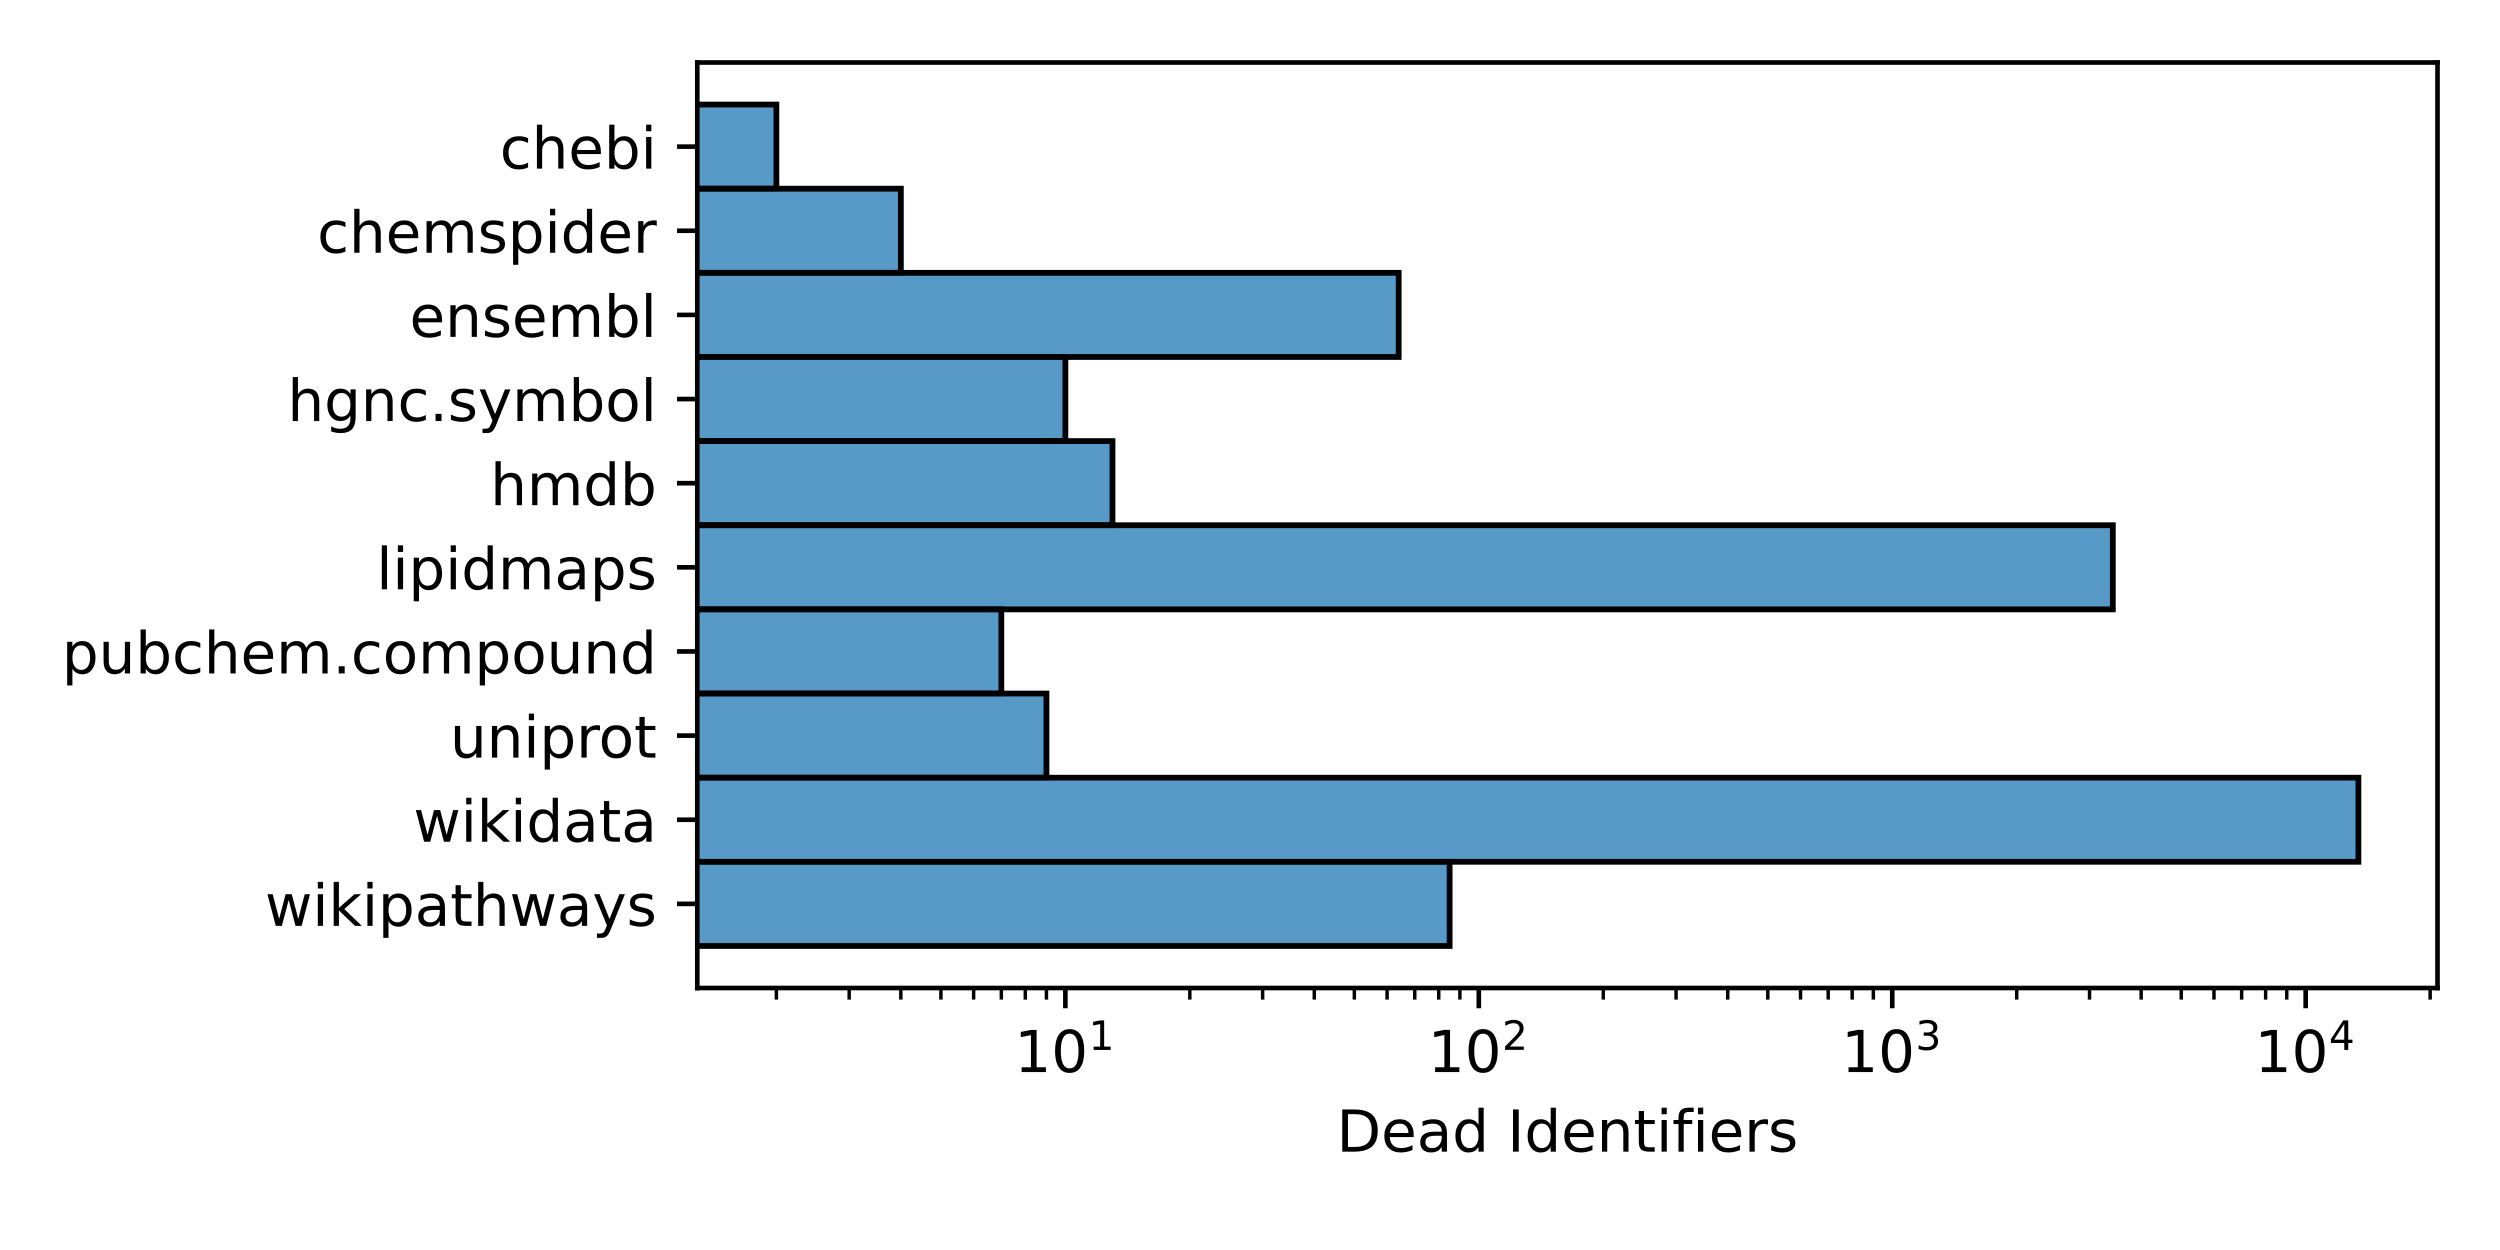
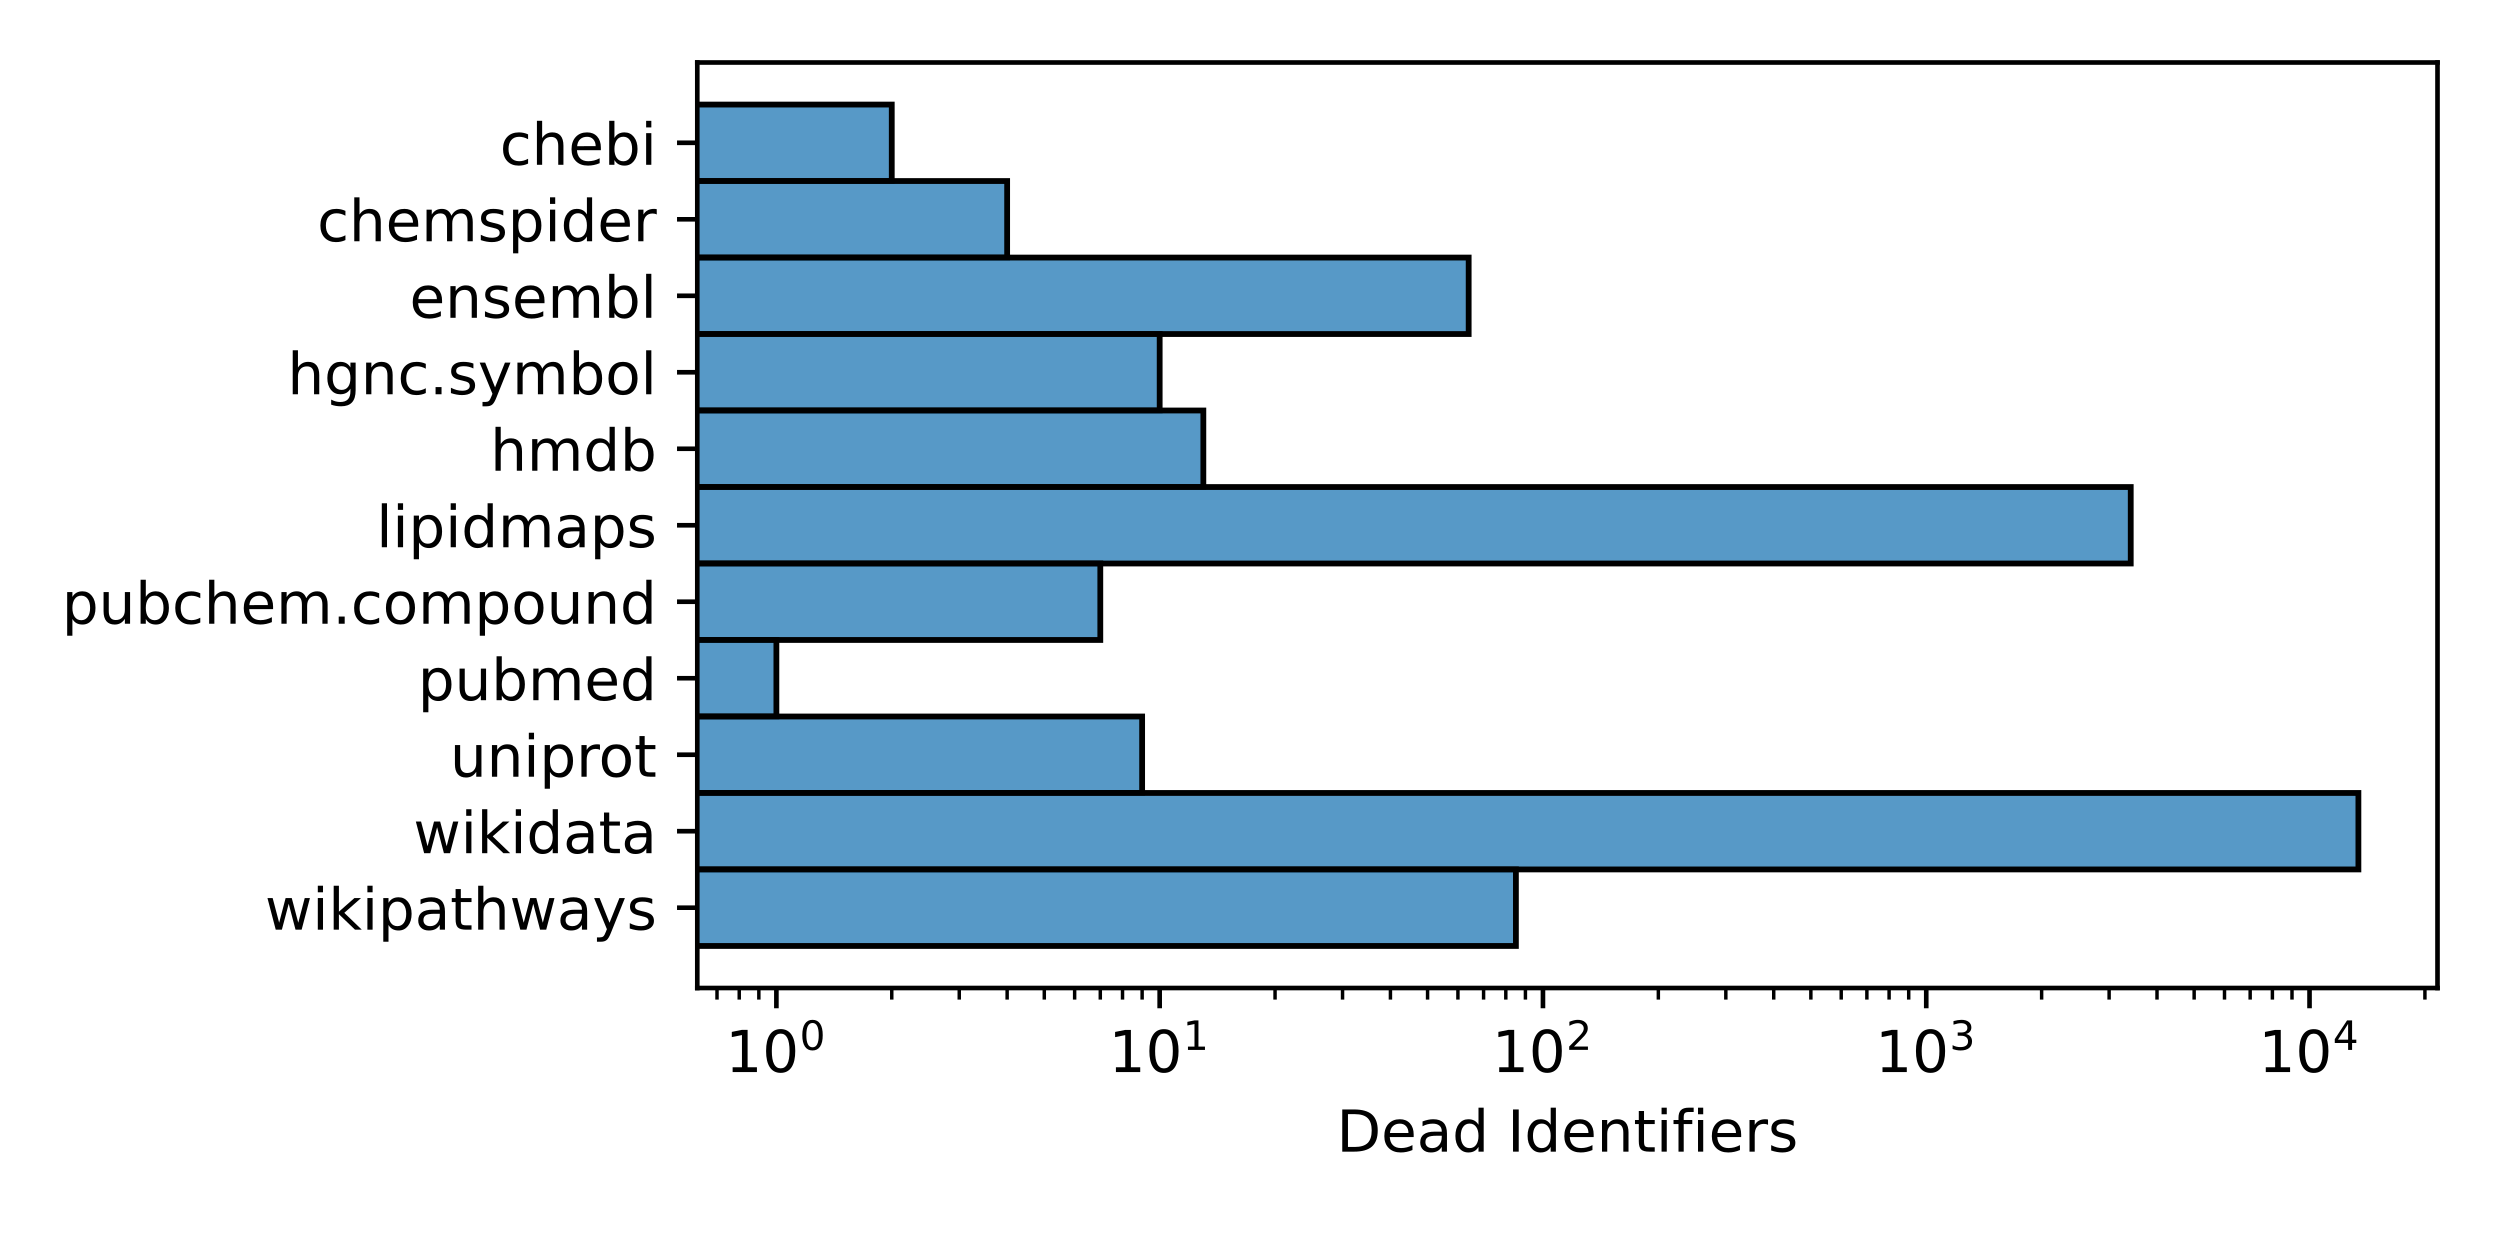
<svg xmlns="http://www.w3.org/2000/svg" xmlns:xlink="http://www.w3.org/1999/xlink" width="432pt" height="216pt" viewBox="0 0 432 216" version="1.1">
  <defs>
    <style type="text/css">*{stroke-linejoin: round; stroke-linecap: butt}</style>
  </defs>
  <g id="figure_1">
    <g id="patch_1">
      <path d="M 0 216  L 432 216  L 432 0  L 0 0  z " style="fill: #ffffff" />
    </g>
    <g id="axes_1">
      <g id="patch_2">
        <path d="M 120.49 170.728  L 421.2 170.728  L 421.2 10.8  L 120.49 10.8  z " style="fill: #ffffff" />
      </g>
      <g id="patch_3">
-         <path d="M -71330.006 18.069  L 134.159 18.069  L 134.159 32.608  L -71330.006 32.608  z " clip-path="url(#p5d38e238ed)" style="fill: #1f77b4; fill-opacity: 0.75; stroke: #000000; stroke-linejoin: miter" />
+         <path d="M -66097.981 18.069  L 154.096 18.069  L 154.096 31.287  L -66097.981 31.287  z " clip-path="url(#pe82717a02b)" style="fill: #1f77b4; fill-opacity: 0.75; stroke: #000000; stroke-linejoin: miter" />
      </g>
      <g id="patch_4">
-         <path d="M -71330.006 32.608  L 155.665 32.608  L 155.665 47.147  L -71330.006 47.147  z " clip-path="url(#p5d38e238ed)" style="fill: #1f77b4; fill-opacity: 0.75; stroke: #000000; stroke-linejoin: miter" />
+         <path d="M -66097.981 31.287  L 174.034 31.287  L 174.034 44.504  L -66097.981 44.504  z " clip-path="url(#pe82717a02b)" style="fill: #1f77b4; fill-opacity: 0.75; stroke: #000000; stroke-linejoin: miter" />
      </g>
      <g id="patch_5">
-         <path d="M -71330.006 47.147  L 241.691 47.147  L 241.691 61.686  L -71330.006 61.686  z " clip-path="url(#p5d38e238ed)" style="fill: #1f77b4; fill-opacity: 0.75; stroke: #000000; stroke-linejoin: miter" />
+         <path d="M -66097.981 44.504  L 253.786 44.504  L 253.786 57.721  L -66097.981 57.721  z " clip-path="url(#pe82717a02b)" style="fill: #1f77b4; fill-opacity: 0.75; stroke: #000000; stroke-linejoin: miter" />
      </g>
      <g id="patch_6">
-         <path d="M -71330.006 61.686  L 184.095 61.686  L 184.095 76.225  L -71330.006 76.225  z " clip-path="url(#p5d38e238ed)" style="fill: #1f77b4; fill-opacity: 0.75; stroke: #000000; stroke-linejoin: miter" />
+         <path d="M -66097.981 57.721  L 200.391 57.721  L 200.391 70.938  L -66097.981 70.938  z " clip-path="url(#pe82717a02b)" style="fill: #1f77b4; fill-opacity: 0.75; stroke: #000000; stroke-linejoin: miter" />
      </g>
      <g id="patch_7">
-         <path d="M -71330.006 76.225  L 192.235 76.225  L 192.235 90.764  L -71330.006 90.764  z " clip-path="url(#p5d38e238ed)" style="fill: #1f77b4; fill-opacity: 0.75; stroke: #000000; stroke-linejoin: miter" />
+         <path d="M -66097.981 70.938  L 207.937 70.938  L 207.937 84.155  L -66097.981 84.155  z " clip-path="url(#pe82717a02b)" style="fill: #1f77b4; fill-opacity: 0.75; stroke: #000000; stroke-linejoin: miter" />
      </g>
      <g id="patch_8">
-         <path d="M -71330.006 90.764  L 365.096 90.764  L 365.096 105.303  L -71330.006 105.303  z " clip-path="url(#p5d38e238ed)" style="fill: #1f77b4; fill-opacity: 0.75; stroke: #000000; stroke-linejoin: miter" />
+         <path d="M -66097.981 84.155  L 368.191 84.155  L 368.191 97.373  L -66097.981 97.373  z " clip-path="url(#pe82717a02b)" style="fill: #1f77b4; fill-opacity: 0.75; stroke: #000000; stroke-linejoin: miter" />
      </g>
      <g id="patch_9">
-         <path d="M -71330.006 105.303  L 173.028 105.303  L 173.028 119.842  L -71330.006 119.842  z " clip-path="url(#p5d38e238ed)" style="fill: #1f77b4; fill-opacity: 0.75; stroke: #000000; stroke-linejoin: miter" />
+         <path d="M -66097.981 97.373  L 190.131 97.373  L 190.131 110.59  L -66097.981 110.59  z " clip-path="url(#pe82717a02b)" style="fill: #1f77b4; fill-opacity: 0.75; stroke: #000000; stroke-linejoin: miter" />
      </g>
      <g id="patch_10">
-         <path d="M -71330.006 119.842  L 180.826 119.842  L 180.826 134.381  L -71330.006 134.381  z " clip-path="url(#p5d38e238ed)" style="fill: #1f77b4; fill-opacity: 0.75; stroke: #000000; stroke-linejoin: miter" />
+         <path d="M -66097.981 110.59  L 134.159 110.59  L 134.159 123.807  L -66097.981 123.807  z " clip-path="url(#pe82717a02b)" style="fill: #1f77b4; fill-opacity: 0.75; stroke: #000000; stroke-linejoin: miter" />
      </g>
      <g id="patch_11">
-         <path d="M -71330.006 134.381  L 407.531 134.381  L 407.531 148.92  L -71330.006 148.92  z " clip-path="url(#p5d38e238ed)" style="fill: #1f77b4; fill-opacity: 0.75; stroke: #000000; stroke-linejoin: miter" />
+         <path d="M -66097.981 123.807  L 197.36 123.807  L 197.36 137.024  L -66097.981 137.024  z " clip-path="url(#pe82717a02b)" style="fill: #1f77b4; fill-opacity: 0.75; stroke: #000000; stroke-linejoin: miter" />
      </g>
      <g id="patch_12">
-         <path d="M -71330.006 148.92  L 250.495 148.92  L 250.495 163.459  L -71330.006 163.459  z " clip-path="url(#p5d38e238ed)" style="fill: #1f77b4; fill-opacity: 0.75; stroke: #000000; stroke-linejoin: miter" />
+         <path d="M -66097.981 137.024  L 407.531 137.024  L 407.531 150.241  L -66097.981 150.241  z " clip-path="url(#pe82717a02b)" style="fill: #1f77b4; fill-opacity: 0.75; stroke: #000000; stroke-linejoin: miter" />
+       </g>
+       <g id="patch_13">
+         <path d="M -66097.981 150.241  L 261.948 150.241  L 261.948 163.459  L -66097.981 163.459  z " clip-path="url(#pe82717a02b)" style="fill: #1f77b4; fill-opacity: 0.75; stroke: #000000; stroke-linejoin: miter" />
      </g>
      <g id="matplotlib.axis_1">
        <g id="xtick_1">
          <g id="line2d_1">
            <defs>
-               <path id="m1ebe40ae10" d="M 0 0  L 0 3.5  " style="stroke: #000000; stroke-width: 0.8" />
+               <path id="m1407238c2a" d="M 0 0  L 0 3.5  " style="stroke: #000000; stroke-width: 0.8" />
            </defs>
            <g>
-               <use xlink:href="#m1ebe40ae10" x="184.095" y="170.728" style="stroke: #000000; stroke-width: 0.8" />
+               <use xlink:href="#m1407238c2a" x="134.159" y="170.728" style="stroke: #000000; stroke-width: 0.8" />
            </g>
          </g>
          <g id="text_1">
-             <g transform="translate(175.2949 185.3264) scale(0.1 -0.1)">
+             <g transform="translate(125.3586 185.3264) scale(0.1 -0.1)">
              <defs>
                <path id="DejaVuSans-31" d="M 794 531  L 1825 531  L 1825 4091  L 703 3866  L 703 4441  L 1819 4666  L 2450 4666  L 2450 531  L 3481 531  L 3481 0  L 794 0  L 794 531  z " transform="scale(0.015625)" />
                <path id="DejaVuSans-30" d="M 2034 4250  Q 1547 4250 1301 3770  Q 1056 3291 1056 2328  Q 1056 1369 1301 889  Q 1547 409 2034 409  Q 2525 409 2770 889  Q 3016 1369 3016 2328  Q 3016 3291 2770 3770  Q 2525 4250 2034 4250  z M 2034 4750  Q 2819 4750 3233 4129  Q 3647 3509 3647 2328  Q 3647 1150 3233 529  Q 2819 -91 2034 -91  Q 1250 -91 836 529  Q 422 1150 422 2328  Q 422 3509 836 4129  Q 1250 4750 2034 4750  z " transform="scale(0.015625)" />
              </defs>
+               <use xlink:href="#DejaVuSans-31" transform="translate(0 0.765625)" />
+               <use xlink:href="#DejaVuSans-30" transform="translate(63.62305 0.765625)" />
+               <use xlink:href="#DejaVuSans-30" transform="translate(128.2031 39.04688) scale(0.7)" />
+             </g>
+           </g>
+         </g>
+         <g id="xtick_2">
+           <g id="line2d_2">
+             <g>
+               <use xlink:href="#m1407238c2a" x="200.391" y="170.728" style="stroke: #000000; stroke-width: 0.8" />
+             </g>
+           </g>
+           <g id="text_2">
+             <g transform="translate(191.5908 185.3264) scale(0.1 -0.1)">
              <use xlink:href="#DejaVuSans-31" transform="translate(0 0.684375)" />
              <use xlink:href="#DejaVuSans-30" transform="translate(63.62305 0.684375)" />
              <use xlink:href="#DejaVuSans-31" transform="translate(128.2031 38.96563) scale(0.7)" />
            </g>
          </g>
        </g>
-         <g id="xtick_2">
-           <g id="line2d_2">
-             <g>
-               <use xlink:href="#m1ebe40ae10" x="255.538" y="170.728" style="stroke: #000000; stroke-width: 0.8" />
-             </g>
-           </g>
-           <g id="text_2">
-             <g transform="translate(246.7376 185.3264) scale(0.1 -0.1)">
+         <g id="xtick_3">
+           <g id="line2d_3">
+             <g>
+               <use xlink:href="#m1407238c2a" x="266.623" y="170.728" style="stroke: #000000; stroke-width: 0.8" />
+             </g>
+           </g>
+           <g id="text_3">
+             <g transform="translate(257.8229 185.3264) scale(0.1 -0.1)">
              <defs>
                <path id="DejaVuSans-32" d="M 1228 531  L 3431 531  L 3431 0  L 469 0  L 469 531  Q 828 903 1448 1529  Q 2069 2156 2228 2338  Q 2531 2678 2651 2914  Q 2772 3150 2772 3378  Q 2772 3750 2511 3984  Q 2250 4219 1831 4219  Q 1534 4219 1204 4116  Q 875 4013 500 3803  L 500 4441  Q 881 4594 1212 4672  Q 1544 4750 1819 4750  Q 2544 4750 2975 4387  Q 3406 4025 3406 3419  Q 3406 3131 3298 2873  Q 3191 2616 2906 2266  Q 2828 2175 2409 1742  Q 1991 1309 1228 531  z " transform="scale(0.015625)" />
              </defs>
              <use xlink:href="#DejaVuSans-31" transform="translate(0 0.765625)" />
              <use xlink:href="#DejaVuSans-30" transform="translate(63.62305 0.765625)" />
              <use xlink:href="#DejaVuSans-32" transform="translate(128.2031 39.04688) scale(0.7)" />
            </g>
          </g>
        </g>
-         <g id="xtick_3">
-           <g id="line2d_3">
-             <g>
-               <use xlink:href="#m1ebe40ae10" x="326.98" y="170.728" style="stroke: #000000; stroke-width: 0.8" />
-             </g>
-           </g>
-           <g id="text_3">
-             <g transform="translate(318.1802 185.3264) scale(0.1 -0.1)">
+         <g id="xtick_4">
+           <g id="line2d_4">
+             <g>
+               <use xlink:href="#m1407238c2a" x="332.855" y="170.728" style="stroke: #000000; stroke-width: 0.8" />
+             </g>
+           </g>
+           <g id="text_4">
+             <g transform="translate(324.0551 185.3264) scale(0.1 -0.1)">
              <defs>
                <path id="DejaVuSans-33" d="M 2597 2516  Q 3050 2419 3304 2112  Q 3559 1806 3559 1356  Q 3559 666 3084 287  Q 2609 -91 1734 -91  Q 1441 -91 1130 -33  Q 819 25 488 141  L 488 750  Q 750 597 1062 519  Q 1375 441 1716 441  Q 2309 441 2620 675  Q 2931 909 2931 1356  Q 2931 1769 2642 2001  Q 2353 2234 1838 2234  L 1294 2234  L 1294 2753  L 1863 2753  Q 2328 2753 2575 2939  Q 2822 3125 2822 3475  Q 2822 3834 2567 4026  Q 2313 4219 1838 4219  Q 1578 4219 1281 4162  Q 984 4106 628 3988  L 628 4550  Q 988 4650 1302 4700  Q 1616 4750 1894 4750  Q 2613 4750 3031 4423  Q 3450 4097 3450 3541  Q 3450 3153 3228 2886  Q 3006 2619 2597 2516  z " transform="scale(0.015625)" />
              </defs>
              <use xlink:href="#DejaVuSans-31" transform="translate(0 0.765625)" />
              <use xlink:href="#DejaVuSans-30" transform="translate(63.62305 0.765625)" />
              <use xlink:href="#DejaVuSans-33" transform="translate(128.2031 39.04688) scale(0.7)" />
            </g>
          </g>
        </g>
-         <g id="xtick_4">
-           <g id="line2d_4">
-             <g>
-               <use xlink:href="#m1ebe40ae10" x="398.423" y="170.728" style="stroke: #000000; stroke-width: 0.8" />
-             </g>
-           </g>
-           <g id="text_4">
-             <g transform="translate(389.6229 185.3264) scale(0.1 -0.1)">
+         <g id="xtick_5">
+           <g id="line2d_5">
+             <g>
+               <use xlink:href="#m1407238c2a" x="399.087" y="170.728" style="stroke: #000000; stroke-width: 0.8" />
+             </g>
+           </g>
+           <g id="text_5">
+             <g transform="translate(390.2872 185.3264) scale(0.1 -0.1)">
              <defs>
                <path id="DejaVuSans-34" d="M 2419 4116  L 825 1625  L 2419 1625  L 2419 4116  z M 2253 4666  L 3047 4666  L 3047 1625  L 3713 1625  L 3713 1100  L 3047 1100  L 3047 0  L 2419 0  L 2419 1100  L 313 1100  L 313 1709  L 2253 4666  z " transform="scale(0.015625)" />
              </defs>
              <use xlink:href="#DejaVuSans-31" transform="translate(0 0.684375)" />
              <use xlink:href="#DejaVuSans-30" transform="translate(63.62305 0.684375)" />
              <use xlink:href="#DejaVuSans-34" transform="translate(128.2031 38.96563) scale(0.7)" />
            </g>
          </g>
        </g>
-         <g id="xtick_5">
-           <g id="line2d_5">
-             <defs>
-               <path id="m39fa2449db" d="M 0 0  L 0 2  " style="stroke: #000000; stroke-width: 0.6" />
-             </defs>
-             <g>
-               <use xlink:href="#m39fa2449db" x="134.159" y="170.728" style="stroke: #000000; stroke-width: 0.6" />
-             </g>
-           </g>
-         </g>
        <g id="xtick_6">
          <g id="line2d_6">
-             <g>
-               <use xlink:href="#m39fa2449db" x="146.739" y="170.728" style="stroke: #000000; stroke-width: 0.6" />
+             <defs>
+               <path id="m61d7e4be9b" d="M 0 0  L 0 2  " style="stroke: #000000; stroke-width: 0.6" />
+             </defs>
+             <g>
+               <use xlink:href="#m61d7e4be9b" x="123.899" y="170.728" style="stroke: #000000; stroke-width: 0.6" />
            </g>
          </g>
        </g>
        <g id="xtick_7">
          <g id="line2d_7">
            <g>
-               <use xlink:href="#m39fa2449db" x="155.665" y="170.728" style="stroke: #000000; stroke-width: 0.6" />
+               <use xlink:href="#m61d7e4be9b" x="127.74" y="170.728" style="stroke: #000000; stroke-width: 0.6" />
            </g>
          </g>
        </g>
        <g id="xtick_8">
          <g id="line2d_8">
            <g>
-               <use xlink:href="#m39fa2449db" x="162.589" y="170.728" style="stroke: #000000; stroke-width: 0.6" />
+               <use xlink:href="#m61d7e4be9b" x="131.128" y="170.728" style="stroke: #000000; stroke-width: 0.6" />
            </g>
          </g>
        </g>
        <g id="xtick_9">
          <g id="line2d_9">
            <g>
-               <use xlink:href="#m39fa2449db" x="168.245" y="170.728" style="stroke: #000000; stroke-width: 0.6" />
+               <use xlink:href="#m61d7e4be9b" x="154.096" y="170.728" style="stroke: #000000; stroke-width: 0.6" />
            </g>
          </g>
        </g>
        <g id="xtick_10">
          <g id="line2d_10">
            <g>
-               <use xlink:href="#m39fa2449db" x="173.028" y="170.728" style="stroke: #000000; stroke-width: 0.6" />
+               <use xlink:href="#m61d7e4be9b" x="165.759" y="170.728" style="stroke: #000000; stroke-width: 0.6" />
            </g>
          </g>
        </g>
        <g id="xtick_11">
          <g id="line2d_11">
            <g>
-               <use xlink:href="#m39fa2449db" x="177.171" y="170.728" style="stroke: #000000; stroke-width: 0.6" />
+               <use xlink:href="#m61d7e4be9b" x="174.034" y="170.728" style="stroke: #000000; stroke-width: 0.6" />
            </g>
          </g>
        </g>
        <g id="xtick_12">
          <g id="line2d_12">
            <g>
-               <use xlink:href="#m39fa2449db" x="180.826" y="170.728" style="stroke: #000000; stroke-width: 0.6" />
+               <use xlink:href="#m61d7e4be9b" x="180.453" y="170.728" style="stroke: #000000; stroke-width: 0.6" />
            </g>
          </g>
        </g>
        <g id="xtick_13">
          <g id="line2d_13">
            <g>
-               <use xlink:href="#m39fa2449db" x="205.601" y="170.728" style="stroke: #000000; stroke-width: 0.6" />
+               <use xlink:href="#m61d7e4be9b" x="185.697" y="170.728" style="stroke: #000000; stroke-width: 0.6" />
            </g>
          </g>
        </g>
        <g id="xtick_14">
          <g id="line2d_14">
            <g>
-               <use xlink:href="#m39fa2449db" x="218.182" y="170.728" style="stroke: #000000; stroke-width: 0.6" />
+               <use xlink:href="#m61d7e4be9b" x="190.131" y="170.728" style="stroke: #000000; stroke-width: 0.6" />
            </g>
          </g>
        </g>
        <g id="xtick_15">
          <g id="line2d_15">
            <g>
-               <use xlink:href="#m39fa2449db" x="227.108" y="170.728" style="stroke: #000000; stroke-width: 0.6" />
+               <use xlink:href="#m61d7e4be9b" x="193.972" y="170.728" style="stroke: #000000; stroke-width: 0.6" />
            </g>
          </g>
        </g>
        <g id="xtick_16">
          <g id="line2d_16">
            <g>
-               <use xlink:href="#m39fa2449db" x="234.031" y="170.728" style="stroke: #000000; stroke-width: 0.6" />
+               <use xlink:href="#m61d7e4be9b" x="197.36" y="170.728" style="stroke: #000000; stroke-width: 0.6" />
            </g>
          </g>
        </g>
        <g id="xtick_17">
          <g id="line2d_17">
            <g>
-               <use xlink:href="#m39fa2449db" x="239.688" y="170.728" style="stroke: #000000; stroke-width: 0.6" />
+               <use xlink:href="#m61d7e4be9b" x="220.329" y="170.728" style="stroke: #000000; stroke-width: 0.6" />
            </g>
          </g>
        </g>
        <g id="xtick_18">
          <g id="line2d_18">
            <g>
-               <use xlink:href="#m39fa2449db" x="244.471" y="170.728" style="stroke: #000000; stroke-width: 0.6" />
+               <use xlink:href="#m61d7e4be9b" x="231.992" y="170.728" style="stroke: #000000; stroke-width: 0.6" />
            </g>
          </g>
        </g>
        <g id="xtick_19">
          <g id="line2d_19">
            <g>
-               <use xlink:href="#m39fa2449db" x="248.614" y="170.728" style="stroke: #000000; stroke-width: 0.6" />
+               <use xlink:href="#m61d7e4be9b" x="240.266" y="170.728" style="stroke: #000000; stroke-width: 0.6" />
            </g>
          </g>
        </g>
        <g id="xtick_20">
          <g id="line2d_20">
            <g>
-               <use xlink:href="#m39fa2449db" x="252.269" y="170.728" style="stroke: #000000; stroke-width: 0.6" />
+               <use xlink:href="#m61d7e4be9b" x="246.685" y="170.728" style="stroke: #000000; stroke-width: 0.6" />
            </g>
          </g>
        </g>
        <g id="xtick_21">
          <g id="line2d_21">
            <g>
-               <use xlink:href="#m39fa2449db" x="277.044" y="170.728" style="stroke: #000000; stroke-width: 0.6" />
+               <use xlink:href="#m61d7e4be9b" x="251.929" y="170.728" style="stroke: #000000; stroke-width: 0.6" />
            </g>
          </g>
        </g>
        <g id="xtick_22">
          <g id="line2d_22">
            <g>
-               <use xlink:href="#m39fa2449db" x="289.624" y="170.728" style="stroke: #000000; stroke-width: 0.6" />
+               <use xlink:href="#m61d7e4be9b" x="256.363" y="170.728" style="stroke: #000000; stroke-width: 0.6" />
            </g>
          </g>
        </g>
        <g id="xtick_23">
          <g id="line2d_23">
            <g>
-               <use xlink:href="#m39fa2449db" x="298.55" y="170.728" style="stroke: #000000; stroke-width: 0.6" />
+               <use xlink:href="#m61d7e4be9b" x="260.204" y="170.728" style="stroke: #000000; stroke-width: 0.6" />
            </g>
          </g>
        </g>
        <g id="xtick_24">
          <g id="line2d_24">
            <g>
-               <use xlink:href="#m39fa2449db" x="305.474" y="170.728" style="stroke: #000000; stroke-width: 0.6" />
+               <use xlink:href="#m61d7e4be9b" x="263.592" y="170.728" style="stroke: #000000; stroke-width: 0.6" />
            </g>
          </g>
        </g>
        <g id="xtick_25">
          <g id="line2d_25">
            <g>
-               <use xlink:href="#m39fa2449db" x="311.131" y="170.728" style="stroke: #000000; stroke-width: 0.6" />
+               <use xlink:href="#m61d7e4be9b" x="286.561" y="170.728" style="stroke: #000000; stroke-width: 0.6" />
            </g>
          </g>
        </g>
        <g id="xtick_26">
          <g id="line2d_26">
            <g>
-               <use xlink:href="#m39fa2449db" x="315.914" y="170.728" style="stroke: #000000; stroke-width: 0.6" />
+               <use xlink:href="#m61d7e4be9b" x="298.224" y="170.728" style="stroke: #000000; stroke-width: 0.6" />
            </g>
          </g>
        </g>
        <g id="xtick_27">
          <g id="line2d_27">
            <g>
-               <use xlink:href="#m39fa2449db" x="320.057" y="170.728" style="stroke: #000000; stroke-width: 0.6" />
+               <use xlink:href="#m61d7e4be9b" x="306.499" y="170.728" style="stroke: #000000; stroke-width: 0.6" />
            </g>
          </g>
        </g>
        <g id="xtick_28">
          <g id="line2d_28">
            <g>
-               <use xlink:href="#m39fa2449db" x="323.711" y="170.728" style="stroke: #000000; stroke-width: 0.6" />
+               <use xlink:href="#m61d7e4be9b" x="312.917" y="170.728" style="stroke: #000000; stroke-width: 0.6" />
            </g>
          </g>
        </g>
        <g id="xtick_29">
          <g id="line2d_29">
            <g>
-               <use xlink:href="#m39fa2449db" x="348.487" y="170.728" style="stroke: #000000; stroke-width: 0.6" />
+               <use xlink:href="#m61d7e4be9b" x="318.162" y="170.728" style="stroke: #000000; stroke-width: 0.6" />
            </g>
          </g>
        </g>
        <g id="xtick_30">
          <g id="line2d_30">
            <g>
-               <use xlink:href="#m39fa2449db" x="361.067" y="170.728" style="stroke: #000000; stroke-width: 0.6" />
+               <use xlink:href="#m61d7e4be9b" x="322.596" y="170.728" style="stroke: #000000; stroke-width: 0.6" />
            </g>
          </g>
        </g>
        <g id="xtick_31">
          <g id="line2d_31">
            <g>
-               <use xlink:href="#m39fa2449db" x="369.993" y="170.728" style="stroke: #000000; stroke-width: 0.6" />
+               <use xlink:href="#m61d7e4be9b" x="326.436" y="170.728" style="stroke: #000000; stroke-width: 0.6" />
            </g>
          </g>
        </g>
        <g id="xtick_32">
          <g id="line2d_32">
            <g>
-               <use xlink:href="#m39fa2449db" x="376.917" y="170.728" style="stroke: #000000; stroke-width: 0.6" />
+               <use xlink:href="#m61d7e4be9b" x="329.824" y="170.728" style="stroke: #000000; stroke-width: 0.6" />
            </g>
          </g>
        </g>
        <g id="xtick_33">
          <g id="line2d_33">
            <g>
-               <use xlink:href="#m39fa2449db" x="382.573" y="170.728" style="stroke: #000000; stroke-width: 0.6" />
+               <use xlink:href="#m61d7e4be9b" x="352.793" y="170.728" style="stroke: #000000; stroke-width: 0.6" />
            </g>
          </g>
        </g>
        <g id="xtick_34">
          <g id="line2d_34">
            <g>
-               <use xlink:href="#m39fa2449db" x="387.356" y="170.728" style="stroke: #000000; stroke-width: 0.6" />
+               <use xlink:href="#m61d7e4be9b" x="364.456" y="170.728" style="stroke: #000000; stroke-width: 0.6" />
            </g>
          </g>
        </g>
        <g id="xtick_35">
          <g id="line2d_35">
            <g>
-               <use xlink:href="#m39fa2449db" x="391.499" y="170.728" style="stroke: #000000; stroke-width: 0.6" />
+               <use xlink:href="#m61d7e4be9b" x="372.731" y="170.728" style="stroke: #000000; stroke-width: 0.6" />
            </g>
          </g>
        </g>
        <g id="xtick_36">
          <g id="line2d_36">
            <g>
-               <use xlink:href="#m39fa2449db" x="395.154" y="170.728" style="stroke: #000000; stroke-width: 0.6" />
+               <use xlink:href="#m61d7e4be9b" x="379.149" y="170.728" style="stroke: #000000; stroke-width: 0.6" />
            </g>
          </g>
        </g>
        <g id="xtick_37">
          <g id="line2d_37">
            <g>
-               <use xlink:href="#m39fa2449db" x="419.929" y="170.728" style="stroke: #000000; stroke-width: 0.6" />
-             </g>
-           </g>
-         </g>
-         <g id="text_5">
+               <use xlink:href="#m61d7e4be9b" x="384.394" y="170.728" style="stroke: #000000; stroke-width: 0.6" />
+             </g>
+           </g>
+         </g>
+         <g id="xtick_38">
+           <g id="line2d_38">
+             <g>
+               <use xlink:href="#m61d7e4be9b" x="388.828" y="170.728" style="stroke: #000000; stroke-width: 0.6" />
+             </g>
+           </g>
+         </g>
+         <g id="xtick_39">
+           <g id="line2d_39">
+             <g>
+               <use xlink:href="#m61d7e4be9b" x="392.669" y="170.728" style="stroke: #000000; stroke-width: 0.6" />
+             </g>
+           </g>
+         </g>
+         <g id="xtick_40">
+           <g id="line2d_40">
+             <g>
+               <use xlink:href="#m61d7e4be9b" x="396.057" y="170.728" style="stroke: #000000; stroke-width: 0.6" />
+             </g>
+           </g>
+         </g>
+         <g id="xtick_41">
+           <g id="line2d_41">
+             <g>
+               <use xlink:href="#m61d7e4be9b" x="419.025" y="170.728" style="stroke: #000000; stroke-width: 0.6" />
+             </g>
+           </g>
+         </g>
+         <g id="text_6">
          <g transform="translate(230.9614 199.0046) scale(0.1 -0.1)">
            <defs>
              <path id="DejaVuSans-44" d="M 1259 4147  L 1259 519  L 2022 519  Q 2988 519 3436 956  Q 3884 1394 3884 2338  Q 3884 3275 3436 3711  Q 2988 4147 2022 4147  L 1259 4147  z M 628 4666  L 1925 4666  Q 3281 4666 3915 4102  Q 4550 3538 4550 2338  Q 4550 1131 3912 565  Q 3275 0 1925 0  L 628 0  L 628 4666  z " transform="scale(0.015625)" />
              <path id="DejaVuSans-65" d="M 3597 1894  L 3597 1613  L 953 1613  Q 991 1019 1311 708  Q 1631 397 2203 397  Q 2534 397 2845 478  Q 3156 559 3463 722  L 3463 178  Q 3153 47 2828 -22  Q 2503 -91 2169 -91  Q 1331 -91 842 396  Q 353 884 353 1716  Q 353 2575 817 3079  Q 1281 3584 2069 3584  Q 2775 3584 3186 3129  Q 3597 2675 3597 1894  z M 3022 2063  Q 3016 2534 2758 2815  Q 2500 3097 2075 3097  Q 1594 3097 1305 2825  Q 1016 2553 972 2059  L 3022 2063  z " transform="scale(0.015625)" />
              <path id="DejaVuSans-61" d="M 2194 1759  Q 1497 1759 1228 1600  Q 959 1441 959 1056  Q 959 750 1161 570  Q 1363 391 1709 391  Q 2188 391 2477 730  Q 2766 1069 2766 1631  L 2766 1759  L 2194 1759  z M 3341 1997  L 3341 0  L 2766 0  L 2766 531  Q 2569 213 2275 61  Q 1981 -91 1556 -91  Q 1019 -91 701 211  Q 384 513 384 1019  Q 384 1609 779 1909  Q 1175 2209 1959 2209  L 2766 2209  L 2766 2266  Q 2766 2663 2505 2880  Q 2244 3097 1772 3097  Q 1472 3097 1187 3025  Q 903 2953 641 2809  L 641 3341  Q 956 3463 1253 3523  Q 1550 3584 1831 3584  Q 2591 3584 2966 3190  Q 3341 2797 3341 1997  z " transform="scale(0.015625)" />
              <path id="DejaVuSans-64" d="M 2906 2969  L 2906 4863  L 3481 4863  L 3481 0  L 2906 0  L 2906 525  Q 2725 213 2448 61  Q 2172 -91 1784 -91  Q 1150 -91 751 415  Q 353 922 353 1747  Q 353 2572 751 3078  Q 1150 3584 1784 3584  Q 2172 3584 2448 3432  Q 2725 3281 2906 2969  z M 947 1747  Q 947 1113 1208 752  Q 1469 391 1925 391  Q 2381 391 2643 752  Q 2906 1113 2906 1747  Q 2906 2381 2643 2742  Q 2381 3103 1925 3103  Q 1469 3103 1208 2742  Q 947 2381 947 1747  z " transform="scale(0.015625)" />
              <path id="DejaVuSans-20" transform="scale(0.015625)" />
              <path id="DejaVuSans-49" d="M 628 4666  L 1259 4666  L 1259 0  L 628 0  L 628 4666  z " transform="scale(0.015625)" />
              <path id="DejaVuSans-6e" d="M 3513 2113  L 3513 0  L 2938 0  L 2938 2094  Q 2938 2591 2744 2837  Q 2550 3084 2163 3084  Q 1697 3084 1428 2787  Q 1159 2491 1159 1978  L 1159 0  L 581 0  L 581 3500  L 1159 3500  L 1159 2956  Q 1366 3272 1645 3428  Q 1925 3584 2291 3584  Q 2894 3584 3203 3211  Q 3513 2838 3513 2113  z " transform="scale(0.015625)" />
              <path id="DejaVuSans-74" d="M 1172 4494  L 1172 3500  L 2356 3500  L 2356 3053  L 1172 3053  L 1172 1153  Q 1172 725 1289 603  Q 1406 481 1766 481  L 2356 481  L 2356 0  L 1766 0  Q 1100 0 847 248  Q 594 497 594 1153  L 594 3053  L 172 3053  L 172 3500  L 594 3500  L 594 4494  L 1172 4494  z " transform="scale(0.015625)" />
              <path id="DejaVuSans-69" d="M 603 3500  L 1178 3500  L 1178 0  L 603 0  L 603 3500  z M 603 4863  L 1178 4863  L 1178 4134  L 603 4134  L 603 4863  z " transform="scale(0.015625)" />
              <path id="DejaVuSans-66" d="M 2375 4863  L 2375 4384  L 1825 4384  Q 1516 4384 1395 4259  Q 1275 4134 1275 3809  L 1275 3500  L 2222 3500  L 2222 3053  L 1275 3053  L 1275 0  L 697 0  L 697 3053  L 147 3053  L 147 3500  L 697 3500  L 697 3744  Q 697 4328 969 4595  Q 1241 4863 1831 4863  L 2375 4863  z " transform="scale(0.015625)" />
              <path id="DejaVuSans-72" d="M 2631 2963  Q 2534 3019 2420 3045  Q 2306 3072 2169 3072  Q 1681 3072 1420 2755  Q 1159 2438 1159 1844  L 1159 0  L 581 0  L 581 3500  L 1159 3500  L 1159 2956  Q 1341 3275 1631 3429  Q 1922 3584 2338 3584  Q 2397 3584 2469 3576  Q 2541 3569 2628 3553  L 2631 2963  z " transform="scale(0.015625)" />
              <path id="DejaVuSans-73" d="M 2834 3397  L 2834 2853  Q 2591 2978 2328 3040  Q 2066 3103 1784 3103  Q 1356 3103 1142 2972  Q 928 2841 928 2578  Q 928 2378 1081 2264  Q 1234 2150 1697 2047  L 1894 2003  Q 2506 1872 2764 1633  Q 3022 1394 3022 966  Q 3022 478 2636 193  Q 2250 -91 1575 -91  Q 1294 -91 989 -36  Q 684 19 347 128  L 347 722  Q 666 556 975 473  Q 1284 391 1588 391  Q 1994 391 2212 530  Q 2431 669 2431 922  Q 2431 1156 2273 1281  Q 2116 1406 1581 1522  L 1381 1569  Q 847 1681 609 1914  Q 372 2147 372 2553  Q 372 3047 722 3315  Q 1072 3584 1716 3584  Q 2034 3584 2315 3537  Q 2597 3491 2834 3397  z " transform="scale(0.015625)" />
            </defs>
            <use xlink:href="#DejaVuSans-44" />
            <use xlink:href="#DejaVuSans-65" x="77.002" />
            <use xlink:href="#DejaVuSans-61" x="138.525" />
            <use xlink:href="#DejaVuSans-64" x="199.805" />
            <use xlink:href="#DejaVuSans-20" x="263.281" />
            <use xlink:href="#DejaVuSans-49" x="295.068" />
            <use xlink:href="#DejaVuSans-64" x="324.561" />
            <use xlink:href="#DejaVuSans-65" x="388.037" />
            <use xlink:href="#DejaVuSans-6e" x="449.561" />
            <use xlink:href="#DejaVuSans-74" x="512.939" />
            <use xlink:href="#DejaVuSans-69" x="552.148" />
            <use xlink:href="#DejaVuSans-66" x="579.932" />
            <use xlink:href="#DejaVuSans-69" x="615.137" />
            <use xlink:href="#DejaVuSans-65" x="642.92" />
            <use xlink:href="#DejaVuSans-72" x="704.443" />
            <use xlink:href="#DejaVuSans-73" x="745.557" />
          </g>
        </g>
      </g>
      <g id="matplotlib.axis_2">
        <g id="ytick_1">
-           <g id="line2d_38">
+           <g id="line2d_42">
            <defs>
-               <path id="mfe3b7a5eec" d="M 0 0  L -3.5 0  " style="stroke: #000000; stroke-width: 0.8" />
+               <path id="m97dc85054d" d="M 0 0  L -3.5 0  " style="stroke: #000000; stroke-width: 0.8" />
            </defs>
            <g>
-               <use xlink:href="#mfe3b7a5eec" x="120.49" y="25.339" style="stroke: #000000; stroke-width: 0.8" />
-             </g>
-           </g>
-           <g id="text_6">
-             <g transform="translate(86.37438 29.13813) scale(0.1 -0.1)">
+               <use xlink:href="#m97dc85054d" x="120.49" y="24.678" style="stroke: #000000; stroke-width: 0.8" />
+             </g>
+           </g>
+           <g id="text_7">
+             <g transform="translate(86.37438 28.47727) scale(0.1 -0.1)">
              <defs>
                <path id="DejaVuSans-63" d="M 3122 3366  L 3122 2828  Q 2878 2963 2633 3030  Q 2388 3097 2138 3097  Q 1578 3097 1268 2742  Q 959 2388 959 1747  Q 959 1106 1268 751  Q 1578 397 2138 397  Q 2388 397 2633 464  Q 2878 531 3122 666  L 3122 134  Q 2881 22 2623 -34  Q 2366 -91 2075 -91  Q 1284 -91 818 406  Q 353 903 353 1747  Q 353 2603 823 3093  Q 1294 3584 2113 3584  Q 2378 3584 2631 3529  Q 2884 3475 3122 3366  z " transform="scale(0.015625)" />
                <path id="DejaVuSans-68" d="M 3513 2113  L 3513 0  L 2938 0  L 2938 2094  Q 2938 2591 2744 2837  Q 2550 3084 2163 3084  Q 1697 3084 1428 2787  Q 1159 2491 1159 1978  L 1159 0  L 581 0  L 581 4863  L 1159 4863  L 1159 2956  Q 1366 3272 1645 3428  Q 1925 3584 2291 3584  Q 2894 3584 3203 3211  Q 3513 2838 3513 2113  z " transform="scale(0.015625)" />
                <path id="DejaVuSans-62" d="M 3116 1747  Q 3116 2381 2855 2742  Q 2594 3103 2138 3103  Q 1681 3103 1420 2742  Q 1159 2381 1159 1747  Q 1159 1113 1420 752  Q 1681 391 2138 391  Q 2594 391 2855 752  Q 3116 1113 3116 1747  z M 1159 2969  Q 1341 3281 1617 3432  Q 1894 3584 2278 3584  Q 2916 3584 3314 3078  Q 3713 2572 3713 1747  Q 3713 922 3314 415  Q 2916 -91 2278 -91  Q 1894 -91 1617 61  Q 1341 213 1159 525  L 1159 0  L 581 0  L 581 4863  L 1159 4863  L 1159 2969  z " transform="scale(0.015625)" />
              </defs>
              <use xlink:href="#DejaVuSans-63" />
              <use xlink:href="#DejaVuSans-68" x="54.98" />
              <use xlink:href="#DejaVuSans-65" x="118.359" />
              <use xlink:href="#DejaVuSans-62" x="179.883" />
              <use xlink:href="#DejaVuSans-69" x="243.359" />
            </g>
          </g>
        </g>
        <g id="ytick_2">
-           <g id="line2d_39">
-             <g>
-               <use xlink:href="#mfe3b7a5eec" x="120.49" y="39.878" style="stroke: #000000; stroke-width: 0.8" />
-             </g>
-           </g>
-           <g id="text_7">
-             <g transform="translate(54.81188 43.67704) scale(0.1 -0.1)">
+           <g id="line2d_43">
+             <g>
+               <use xlink:href="#m97dc85054d" x="120.49" y="37.895" style="stroke: #000000; stroke-width: 0.8" />
+             </g>
+           </g>
+           <g id="text_8">
+             <g transform="translate(54.81188 41.69446) scale(0.1 -0.1)">
              <defs>
                <path id="DejaVuSans-6d" d="M 3328 2828  Q 3544 3216 3844 3400  Q 4144 3584 4550 3584  Q 5097 3584 5394 3201  Q 5691 2819 5691 2113  L 5691 0  L 5113 0  L 5113 2094  Q 5113 2597 4934 2840  Q 4756 3084 4391 3084  Q 3944 3084 3684 2787  Q 3425 2491 3425 1978  L 3425 0  L 2847 0  L 2847 2094  Q 2847 2600 2669 2842  Q 2491 3084 2119 3084  Q 1678 3084 1418 2786  Q 1159 2488 1159 1978  L 1159 0  L 581 0  L 581 3500  L 1159 3500  L 1159 2956  Q 1356 3278 1631 3431  Q 1906 3584 2284 3584  Q 2666 3584 2933 3390  Q 3200 3197 3328 2828  z " transform="scale(0.015625)" />
                <path id="DejaVuSans-70" d="M 1159 525  L 1159 -1331  L 581 -1331  L 581 3500  L 1159 3500  L 1159 2969  Q 1341 3281 1617 3432  Q 1894 3584 2278 3584  Q 2916 3584 3314 3078  Q 3713 2572 3713 1747  Q 3713 922 3314 415  Q 2916 -91 2278 -91  Q 1894 -91 1617 61  Q 1341 213 1159 525  z M 3116 1747  Q 3116 2381 2855 2742  Q 2594 3103 2138 3103  Q 1681 3103 1420 2742  Q 1159 2381 1159 1747  Q 1159 1113 1420 752  Q 1681 391 2138 391  Q 2594 391 2855 752  Q 3116 1113 3116 1747  z " transform="scale(0.015625)" />
              </defs>
              <use xlink:href="#DejaVuSans-63" />
              <use xlink:href="#DejaVuSans-68" x="54.98" />
              <use xlink:href="#DejaVuSans-65" x="118.359" />
              <use xlink:href="#DejaVuSans-6d" x="179.883" />
              <use xlink:href="#DejaVuSans-73" x="277.295" />
              <use xlink:href="#DejaVuSans-70" x="329.395" />
              <use xlink:href="#DejaVuSans-69" x="392.871" />
              <use xlink:href="#DejaVuSans-64" x="420.654" />
              <use xlink:href="#DejaVuSans-65" x="484.131" />
              <use xlink:href="#DejaVuSans-72" x="545.654" />
            </g>
          </g>
        </g>
        <g id="ytick_3">
-           <g id="line2d_40">
-             <g>
-               <use xlink:href="#mfe3b7a5eec" x="120.49" y="54.417" style="stroke: #000000; stroke-width: 0.8" />
-             </g>
-           </g>
-           <g id="text_8">
-             <g transform="translate(70.76969 58.21595) scale(0.1 -0.1)">
+           <g id="line2d_44">
+             <g>
+               <use xlink:href="#m97dc85054d" x="120.49" y="51.112" style="stroke: #000000; stroke-width: 0.8" />
+             </g>
+           </g>
+           <g id="text_9">
+             <g transform="translate(70.76969 54.91165) scale(0.1 -0.1)">
              <defs>
                <path id="DejaVuSans-6c" d="M 603 4863  L 1178 4863  L 1178 0  L 603 0  L 603 4863  z " transform="scale(0.015625)" />
              </defs>
              <use xlink:href="#DejaVuSans-65" />
              <use xlink:href="#DejaVuSans-6e" x="61.523" />
              <use xlink:href="#DejaVuSans-73" x="124.902" />
              <use xlink:href="#DejaVuSans-65" x="177.002" />
              <use xlink:href="#DejaVuSans-6d" x="238.525" />
              <use xlink:href="#DejaVuSans-62" x="335.938" />
              <use xlink:href="#DejaVuSans-6c" x="399.414" />
            </g>
          </g>
        </g>
        <g id="ytick_4">
-           <g id="line2d_41">
-             <g>
-               <use xlink:href="#mfe3b7a5eec" x="120.49" y="68.956" style="stroke: #000000; stroke-width: 0.8" />
-             </g>
-           </g>
-           <g id="text_9">
-             <g transform="translate(49.67594 72.75486) scale(0.1 -0.1)">
+           <g id="line2d_45">
+             <g>
+               <use xlink:href="#m97dc85054d" x="120.49" y="64.33" style="stroke: #000000; stroke-width: 0.8" />
+             </g>
+           </g>
+           <g id="text_10">
+             <g transform="translate(49.67594 68.12884) scale(0.1 -0.1)">
              <defs>
                <path id="DejaVuSans-67" d="M 2906 1791  Q 2906 2416 2648 2759  Q 2391 3103 1925 3103  Q 1463 3103 1205 2759  Q 947 2416 947 1791  Q 947 1169 1205 825  Q 1463 481 1925 481  Q 2391 481 2648 825  Q 2906 1169 2906 1791  z M 3481 434  Q 3481 -459 3084 -895  Q 2688 -1331 1869 -1331  Q 1566 -1331 1297 -1286  Q 1028 -1241 775 -1147  L 775 -588  Q 1028 -725 1275 -790  Q 1522 -856 1778 -856  Q 2344 -856 2625 -561  Q 2906 -266 2906 331  L 2906 616  Q 2728 306 2450 153  Q 2172 0 1784 0  Q 1141 0 747 490  Q 353 981 353 1791  Q 353 2603 747 3093  Q 1141 3584 1784 3584  Q 2172 3584 2450 3431  Q 2728 3278 2906 2969  L 2906 3500  L 3481 3500  L 3481 434  z " transform="scale(0.015625)" />
                <path id="DejaVuSans-2e" d="M 684 794  L 1344 794  L 1344 0  L 684 0  L 684 794  z " transform="scale(0.015625)" />
                <path id="DejaVuSans-79" d="M 2059 -325  Q 1816 -950 1584 -1140  Q 1353 -1331 966 -1331  L 506 -1331  L 506 -850  L 844 -850  Q 1081 -850 1212 -737  Q 1344 -625 1503 -206  L 1606 56  L 191 3500  L 800 3500  L 1894 763  L 2988 3500  L 3597 3500  L 2059 -325  z " transform="scale(0.015625)" />
                <path id="DejaVuSans-6f" d="M 1959 3097  Q 1497 3097 1228 2736  Q 959 2375 959 1747  Q 959 1119 1226 758  Q 1494 397 1959 397  Q 2419 397 2687 759  Q 2956 1122 2956 1747  Q 2956 2369 2687 2733  Q 2419 3097 1959 3097  z M 1959 3584  Q 2709 3584 3137 3096  Q 3566 2609 3566 1747  Q 3566 888 3137 398  Q 2709 -91 1959 -91  Q 1206 -91 779 398  Q 353 888 353 1747  Q 353 2609 779 3096  Q 1206 3584 1959 3584  z " transform="scale(0.015625)" />
              </defs>
              <use xlink:href="#DejaVuSans-68" />
              <use xlink:href="#DejaVuSans-67" x="63.379" />
              <use xlink:href="#DejaVuSans-6e" x="126.855" />
              <use xlink:href="#DejaVuSans-63" x="190.234" />
              <use xlink:href="#DejaVuSans-2e" x="245.215" />
              <use xlink:href="#DejaVuSans-73" x="277.002" />
              <use xlink:href="#DejaVuSans-79" x="329.102" />
              <use xlink:href="#DejaVuSans-6d" x="388.281" />
              <use xlink:href="#DejaVuSans-62" x="485.693" />
              <use xlink:href="#DejaVuSans-6f" x="549.17" />
              <use xlink:href="#DejaVuSans-6c" x="610.352" />
            </g>
          </g>
        </g>
        <g id="ytick_5">
-           <g id="line2d_42">
-             <g>
-               <use xlink:href="#mfe3b7a5eec" x="120.49" y="83.495" style="stroke: #000000; stroke-width: 0.8" />
-             </g>
-           </g>
-           <g id="text_10">
-             <g transform="translate(84.715 87.29376) scale(0.1 -0.1)">
+           <g id="line2d_46">
+             <g>
+               <use xlink:href="#m97dc85054d" x="120.49" y="77.547" style="stroke: #000000; stroke-width: 0.8" />
+             </g>
+           </g>
+           <g id="text_11">
+             <g transform="translate(84.715 81.34603) scale(0.1 -0.1)">
              <use xlink:href="#DejaVuSans-68" />
              <use xlink:href="#DejaVuSans-6d" x="63.379" />
              <use xlink:href="#DejaVuSans-64" x="160.791" />
              <use xlink:href="#DejaVuSans-62" x="224.268" />
            </g>
          </g>
        </g>
        <g id="ytick_6">
-           <g id="line2d_43">
-             <g>
-               <use xlink:href="#mfe3b7a5eec" x="120.49" y="98.033" style="stroke: #000000; stroke-width: 0.8" />
-             </g>
-           </g>
-           <g id="text_11">
-             <g transform="translate(65.03219 101.8327) scale(0.1 -0.1)">
+           <g id="line2d_47">
+             <g>
+               <use xlink:href="#m97dc85054d" x="120.49" y="90.764" style="stroke: #000000; stroke-width: 0.8" />
+             </g>
+           </g>
+           <g id="text_12">
+             <g transform="translate(65.03219 94.56322) scale(0.1 -0.1)">
              <use xlink:href="#DejaVuSans-6c" />
              <use xlink:href="#DejaVuSans-69" x="27.783" />
              <use xlink:href="#DejaVuSans-70" x="55.566" />
              <use xlink:href="#DejaVuSans-69" x="119.043" />
              <use xlink:href="#DejaVuSans-64" x="146.826" />
              <use xlink:href="#DejaVuSans-6d" x="210.303" />
              <use xlink:href="#DejaVuSans-61" x="307.715" />
              <use xlink:href="#DejaVuSans-70" x="368.994" />
              <use xlink:href="#DejaVuSans-73" x="432.471" />
            </g>
          </g>
        </g>
        <g id="ytick_7">
-           <g id="line2d_44">
-             <g>
-               <use xlink:href="#mfe3b7a5eec" x="120.49" y="112.572" style="stroke: #000000; stroke-width: 0.8" />
-             </g>
-           </g>
-           <g id="text_12">
-             <g transform="translate(10.69937 116.3716) scale(0.1 -0.1)">
+           <g id="line2d_48">
+             <g>
+               <use xlink:href="#m97dc85054d" x="120.49" y="103.981" style="stroke: #000000; stroke-width: 0.8" />
+             </g>
+           </g>
+           <g id="text_13">
+             <g transform="translate(10.69937 107.7804) scale(0.1 -0.1)">
              <defs>
                <path id="DejaVuSans-75" d="M 544 1381  L 544 3500  L 1119 3500  L 1119 1403  Q 1119 906 1312 657  Q 1506 409 1894 409  Q 2359 409 2629 706  Q 2900 1003 2900 1516  L 2900 3500  L 3475 3500  L 3475 0  L 2900 0  L 2900 538  Q 2691 219 2414 64  Q 2138 -91 1772 -91  Q 1169 -91 856 284  Q 544 659 544 1381  z M 1991 3584  L 1991 3584  z " transform="scale(0.015625)" />
              </defs>
              <use xlink:href="#DejaVuSans-70" />
              <use xlink:href="#DejaVuSans-75" x="63.477" />
              <use xlink:href="#DejaVuSans-62" x="126.855" />
              <use xlink:href="#DejaVuSans-63" x="190.332" />
              <use xlink:href="#DejaVuSans-68" x="245.312" />
              <use xlink:href="#DejaVuSans-65" x="308.691" />
              <use xlink:href="#DejaVuSans-6d" x="370.215" />
              <use xlink:href="#DejaVuSans-2e" x="467.627" />
              <use xlink:href="#DejaVuSans-63" x="499.414" />
              <use xlink:href="#DejaVuSans-6f" x="554.395" />
              <use xlink:href="#DejaVuSans-6d" x="615.576" />
              <use xlink:href="#DejaVuSans-70" x="712.988" />
              <use xlink:href="#DejaVuSans-6f" x="776.465" />
              <use xlink:href="#DejaVuSans-75" x="837.646" />
              <use xlink:href="#DejaVuSans-6e" x="901.025" />
              <use xlink:href="#DejaVuSans-64" x="964.404" />
            </g>
          </g>
        </g>
        <g id="ytick_8">
-           <g id="line2d_45">
-             <g>
-               <use xlink:href="#mfe3b7a5eec" x="120.49" y="127.111" style="stroke: #000000; stroke-width: 0.8" />
-             </g>
-           </g>
-           <g id="text_13">
-             <g transform="translate(77.76344 130.9105) scale(0.1 -0.1)">
+           <g id="line2d_49">
+             <g>
+               <use xlink:href="#m97dc85054d" x="120.49" y="117.198" style="stroke: #000000; stroke-width: 0.8" />
+             </g>
+           </g>
+           <g id="text_14">
+             <g transform="translate(72.21344 120.9976) scale(0.1 -0.1)">
+               <use xlink:href="#DejaVuSans-70" />
+               <use xlink:href="#DejaVuSans-75" x="63.477" />
+               <use xlink:href="#DejaVuSans-62" x="126.855" />
+               <use xlink:href="#DejaVuSans-6d" x="190.332" />
+               <use xlink:href="#DejaVuSans-65" x="287.744" />
+               <use xlink:href="#DejaVuSans-64" x="349.268" />
+             </g>
+           </g>
+         </g>
+         <g id="ytick_9">
+           <g id="line2d_50">
+             <g>
+               <use xlink:href="#m97dc85054d" x="120.49" y="130.416" style="stroke: #000000; stroke-width: 0.8" />
+             </g>
+           </g>
+           <g id="text_15">
+             <g transform="translate(77.76344 134.2148) scale(0.1 -0.1)">
              <use xlink:href="#DejaVuSans-75" />
              <use xlink:href="#DejaVuSans-6e" x="63.379" />
              <use xlink:href="#DejaVuSans-69" x="126.758" />
              <use xlink:href="#DejaVuSans-70" x="154.541" />
              <use xlink:href="#DejaVuSans-72" x="218.018" />
              <use xlink:href="#DejaVuSans-6f" x="256.881" />
              <use xlink:href="#DejaVuSans-74" x="318.062" />
            </g>
          </g>
        </g>
-         <g id="ytick_9">
-           <g id="line2d_46">
-             <g>
-               <use xlink:href="#mfe3b7a5eec" x="120.49" y="141.65" style="stroke: #000000; stroke-width: 0.8" />
-             </g>
-           </g>
-           <g id="text_14">
-             <g transform="translate(71.44 145.4494) scale(0.1 -0.1)">
+         <g id="ytick_10">
+           <g id="line2d_51">
+             <g>
+               <use xlink:href="#m97dc85054d" x="120.49" y="143.633" style="stroke: #000000; stroke-width: 0.8" />
+             </g>
+           </g>
+           <g id="text_16">
+             <g transform="translate(71.44 147.432) scale(0.1 -0.1)">
              <defs>
                <path id="DejaVuSans-77" d="M 269 3500  L 844 3500  L 1563 769  L 2278 3500  L 2956 3500  L 3675 769  L 4391 3500  L 4966 3500  L 4050 0  L 3372 0  L 2619 2869  L 1863 0  L 1184 0  L 269 3500  z " transform="scale(0.015625)" />
                <path id="DejaVuSans-6b" d="M 581 4863  L 1159 4863  L 1159 1991  L 2875 3500  L 3609 3500  L 1753 1863  L 3688 0  L 2938 0  L 1159 1709  L 1159 0  L 581 0  L 581 4863  z " transform="scale(0.015625)" />
              </defs>
              <use xlink:href="#DejaVuSans-77" />
              <use xlink:href="#DejaVuSans-69" x="81.787" />
              <use xlink:href="#DejaVuSans-6b" x="109.57" />
              <use xlink:href="#DejaVuSans-69" x="167.48" />
              <use xlink:href="#DejaVuSans-64" x="195.264" />
              <use xlink:href="#DejaVuSans-61" x="258.74" />
              <use xlink:href="#DejaVuSans-74" x="320.02" />
              <use xlink:href="#DejaVuSans-61" x="359.229" />
            </g>
          </g>
        </g>
-         <g id="ytick_10">
-           <g id="line2d_47">
-             <g>
-               <use xlink:href="#mfe3b7a5eec" x="120.49" y="156.189" style="stroke: #000000; stroke-width: 0.8" />
-             </g>
-           </g>
-           <g id="text_15">
-             <g transform="translate(45.79625 159.9883) scale(0.1 -0.1)">
+         <g id="ytick_11">
+           <g id="line2d_52">
+             <g>
+               <use xlink:href="#m97dc85054d" x="120.49" y="156.85" style="stroke: #000000; stroke-width: 0.8" />
+             </g>
+           </g>
+           <g id="text_17">
+             <g transform="translate(45.79625 160.6492) scale(0.1 -0.1)">
              <use xlink:href="#DejaVuSans-77" />
              <use xlink:href="#DejaVuSans-69" x="81.787" />
              <use xlink:href="#DejaVuSans-6b" x="109.57" />
              <use xlink:href="#DejaVuSans-69" x="167.48" />
              <use xlink:href="#DejaVuSans-70" x="195.264" />
              <use xlink:href="#DejaVuSans-61" x="258.74" />
              <use xlink:href="#DejaVuSans-74" x="320.02" />
              <use xlink:href="#DejaVuSans-68" x="359.229" />
              <use xlink:href="#DejaVuSans-77" x="422.607" />
              <use xlink:href="#DejaVuSans-61" x="504.395" />
              <use xlink:href="#DejaVuSans-79" x="565.674" />
              <use xlink:href="#DejaVuSans-73" x="624.854" />
            </g>
          </g>
        </g>
      </g>
-       <g id="patch_13">
+       <g id="patch_14">
        <path d="M 120.49 170.728  L 120.49 10.8  " style="fill: none; stroke: #000000; stroke-width: 0.8; stroke-linejoin: miter; stroke-linecap: square" />
      </g>
-       <g id="patch_14">
+       <g id="patch_15">
        <path d="M 421.2 170.728  L 421.2 10.8  " style="fill: none; stroke: #000000; stroke-width: 0.8; stroke-linejoin: miter; stroke-linecap: square" />
      </g>
-       <g id="patch_15">
+       <g id="patch_16">
        <path d="M 120.49 170.728  L 421.2 170.728  " style="fill: none; stroke: #000000; stroke-width: 0.8; stroke-linejoin: miter; stroke-linecap: square" />
      </g>
-       <g id="patch_16">
+       <g id="patch_17">
        <path d="M 120.49 10.8  L 421.2 10.8  " style="fill: none; stroke: #000000; stroke-width: 0.8; stroke-linejoin: miter; stroke-linecap: square" />
      </g>
    </g>
  </g>
  <defs>
-     <clipPath id="p5d38e238ed">
+     <clipPath id="pe82717a02b">
      <rect x="120.49" y="10.8" width="300.71" height="159.928" />
    </clipPath>
  </defs>
</svg>
